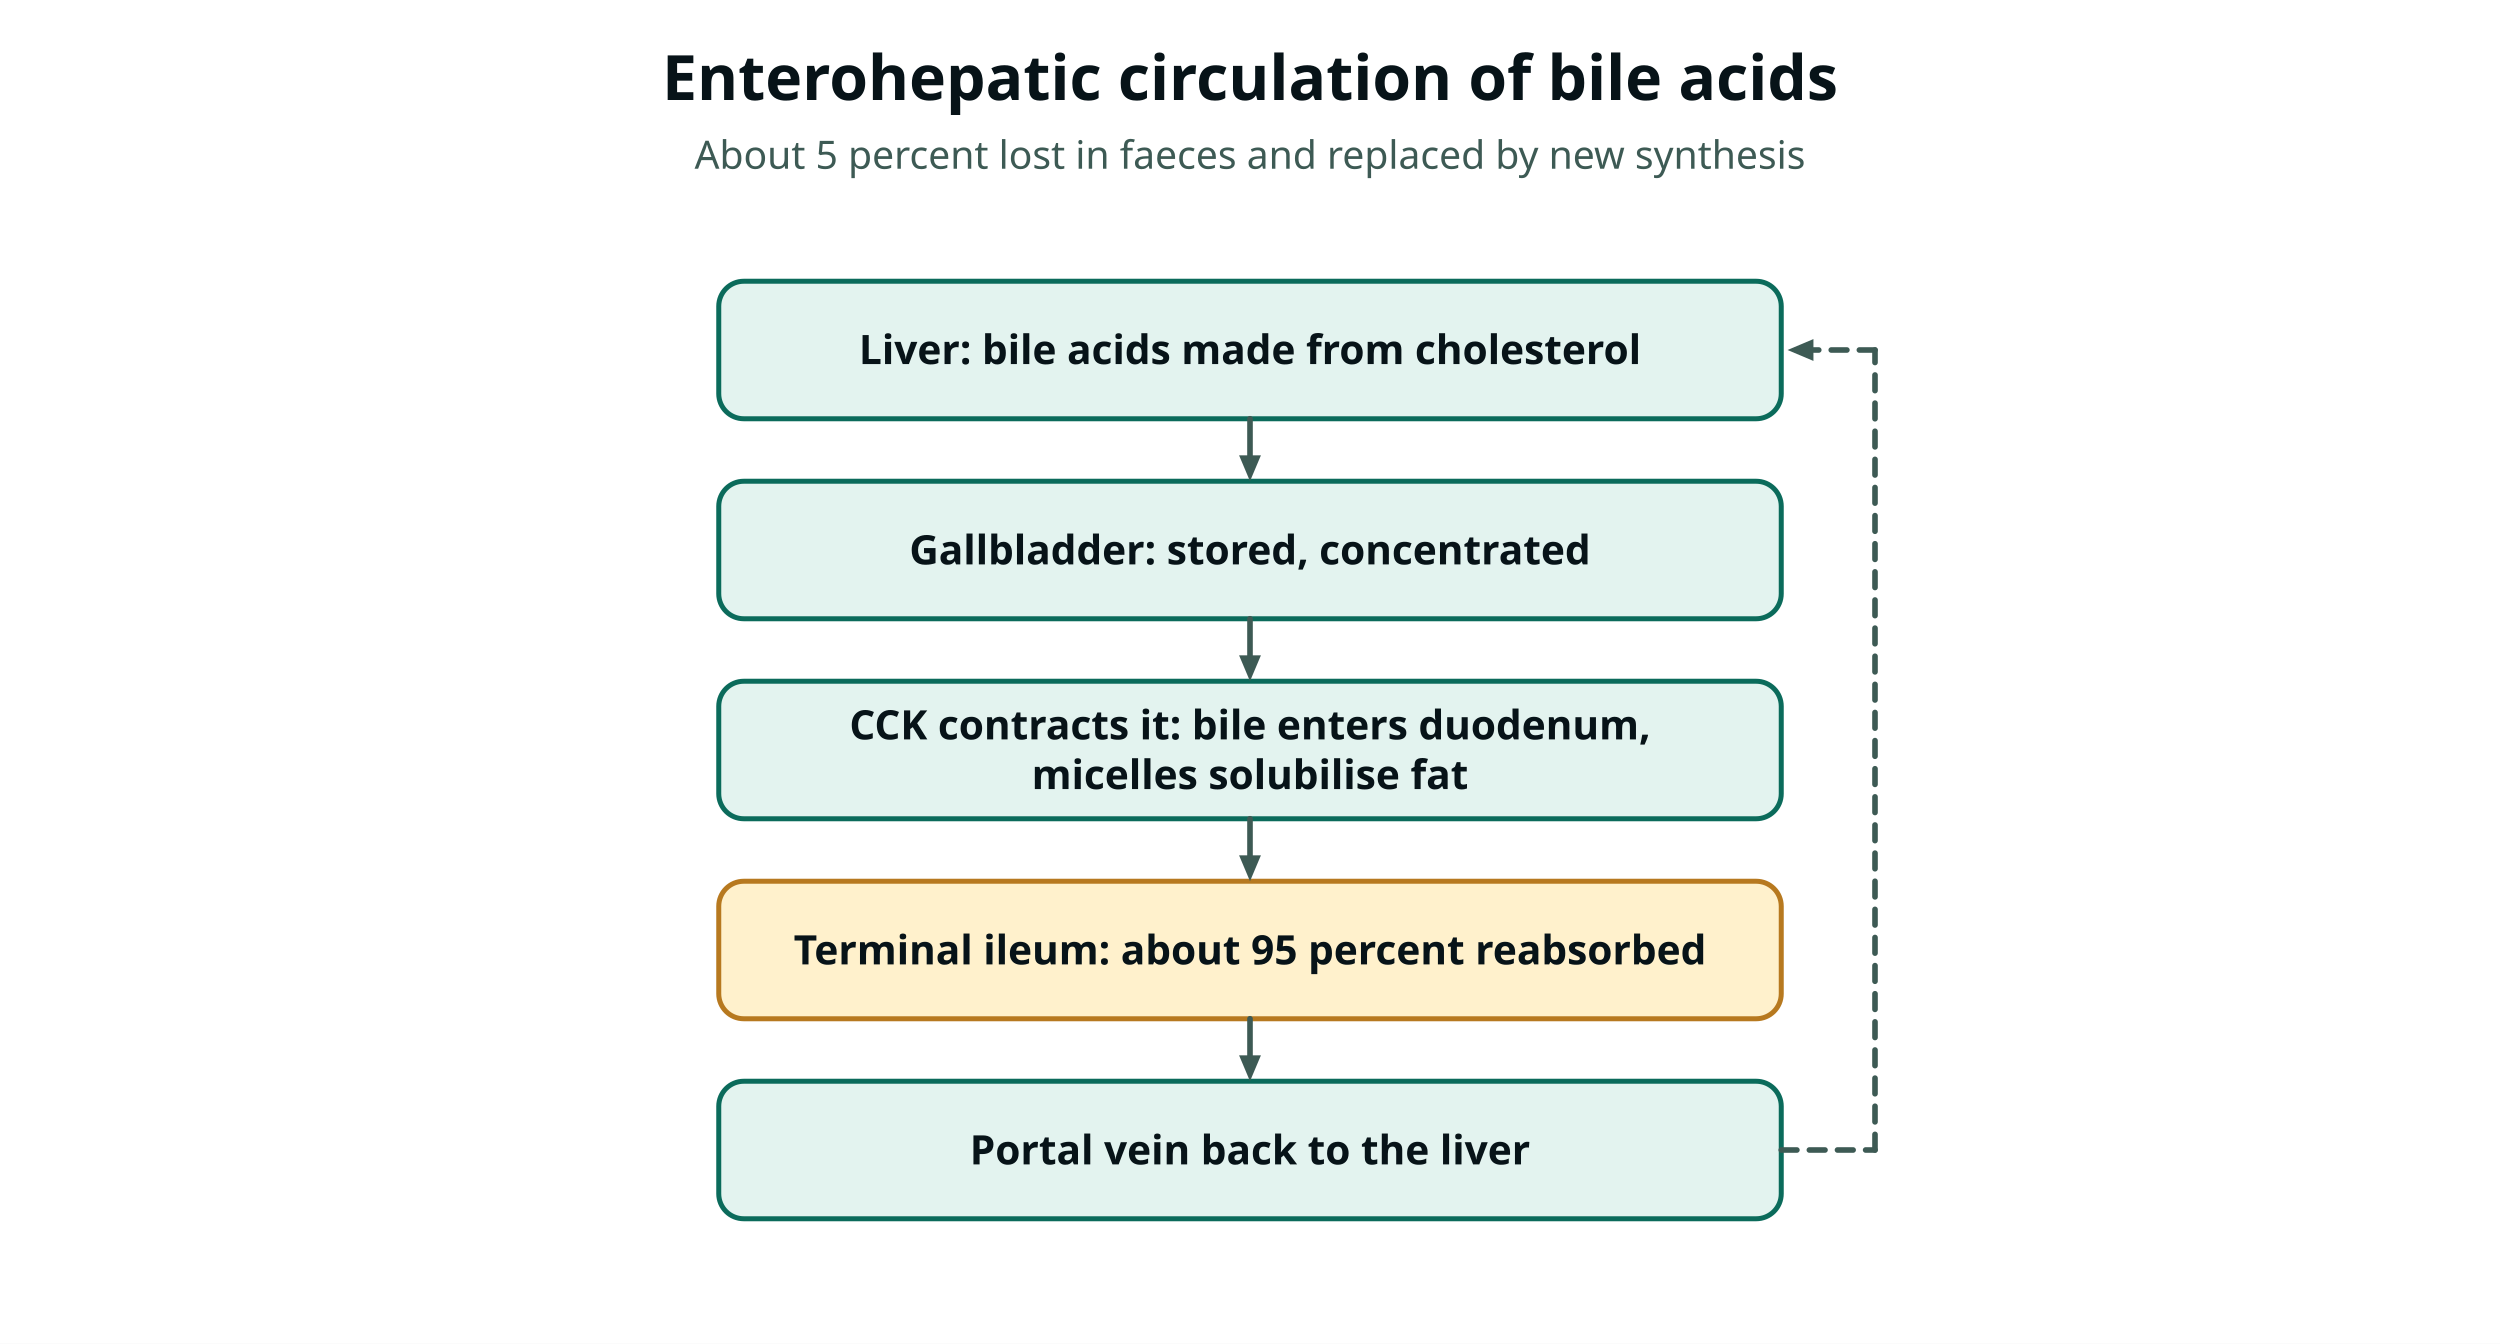
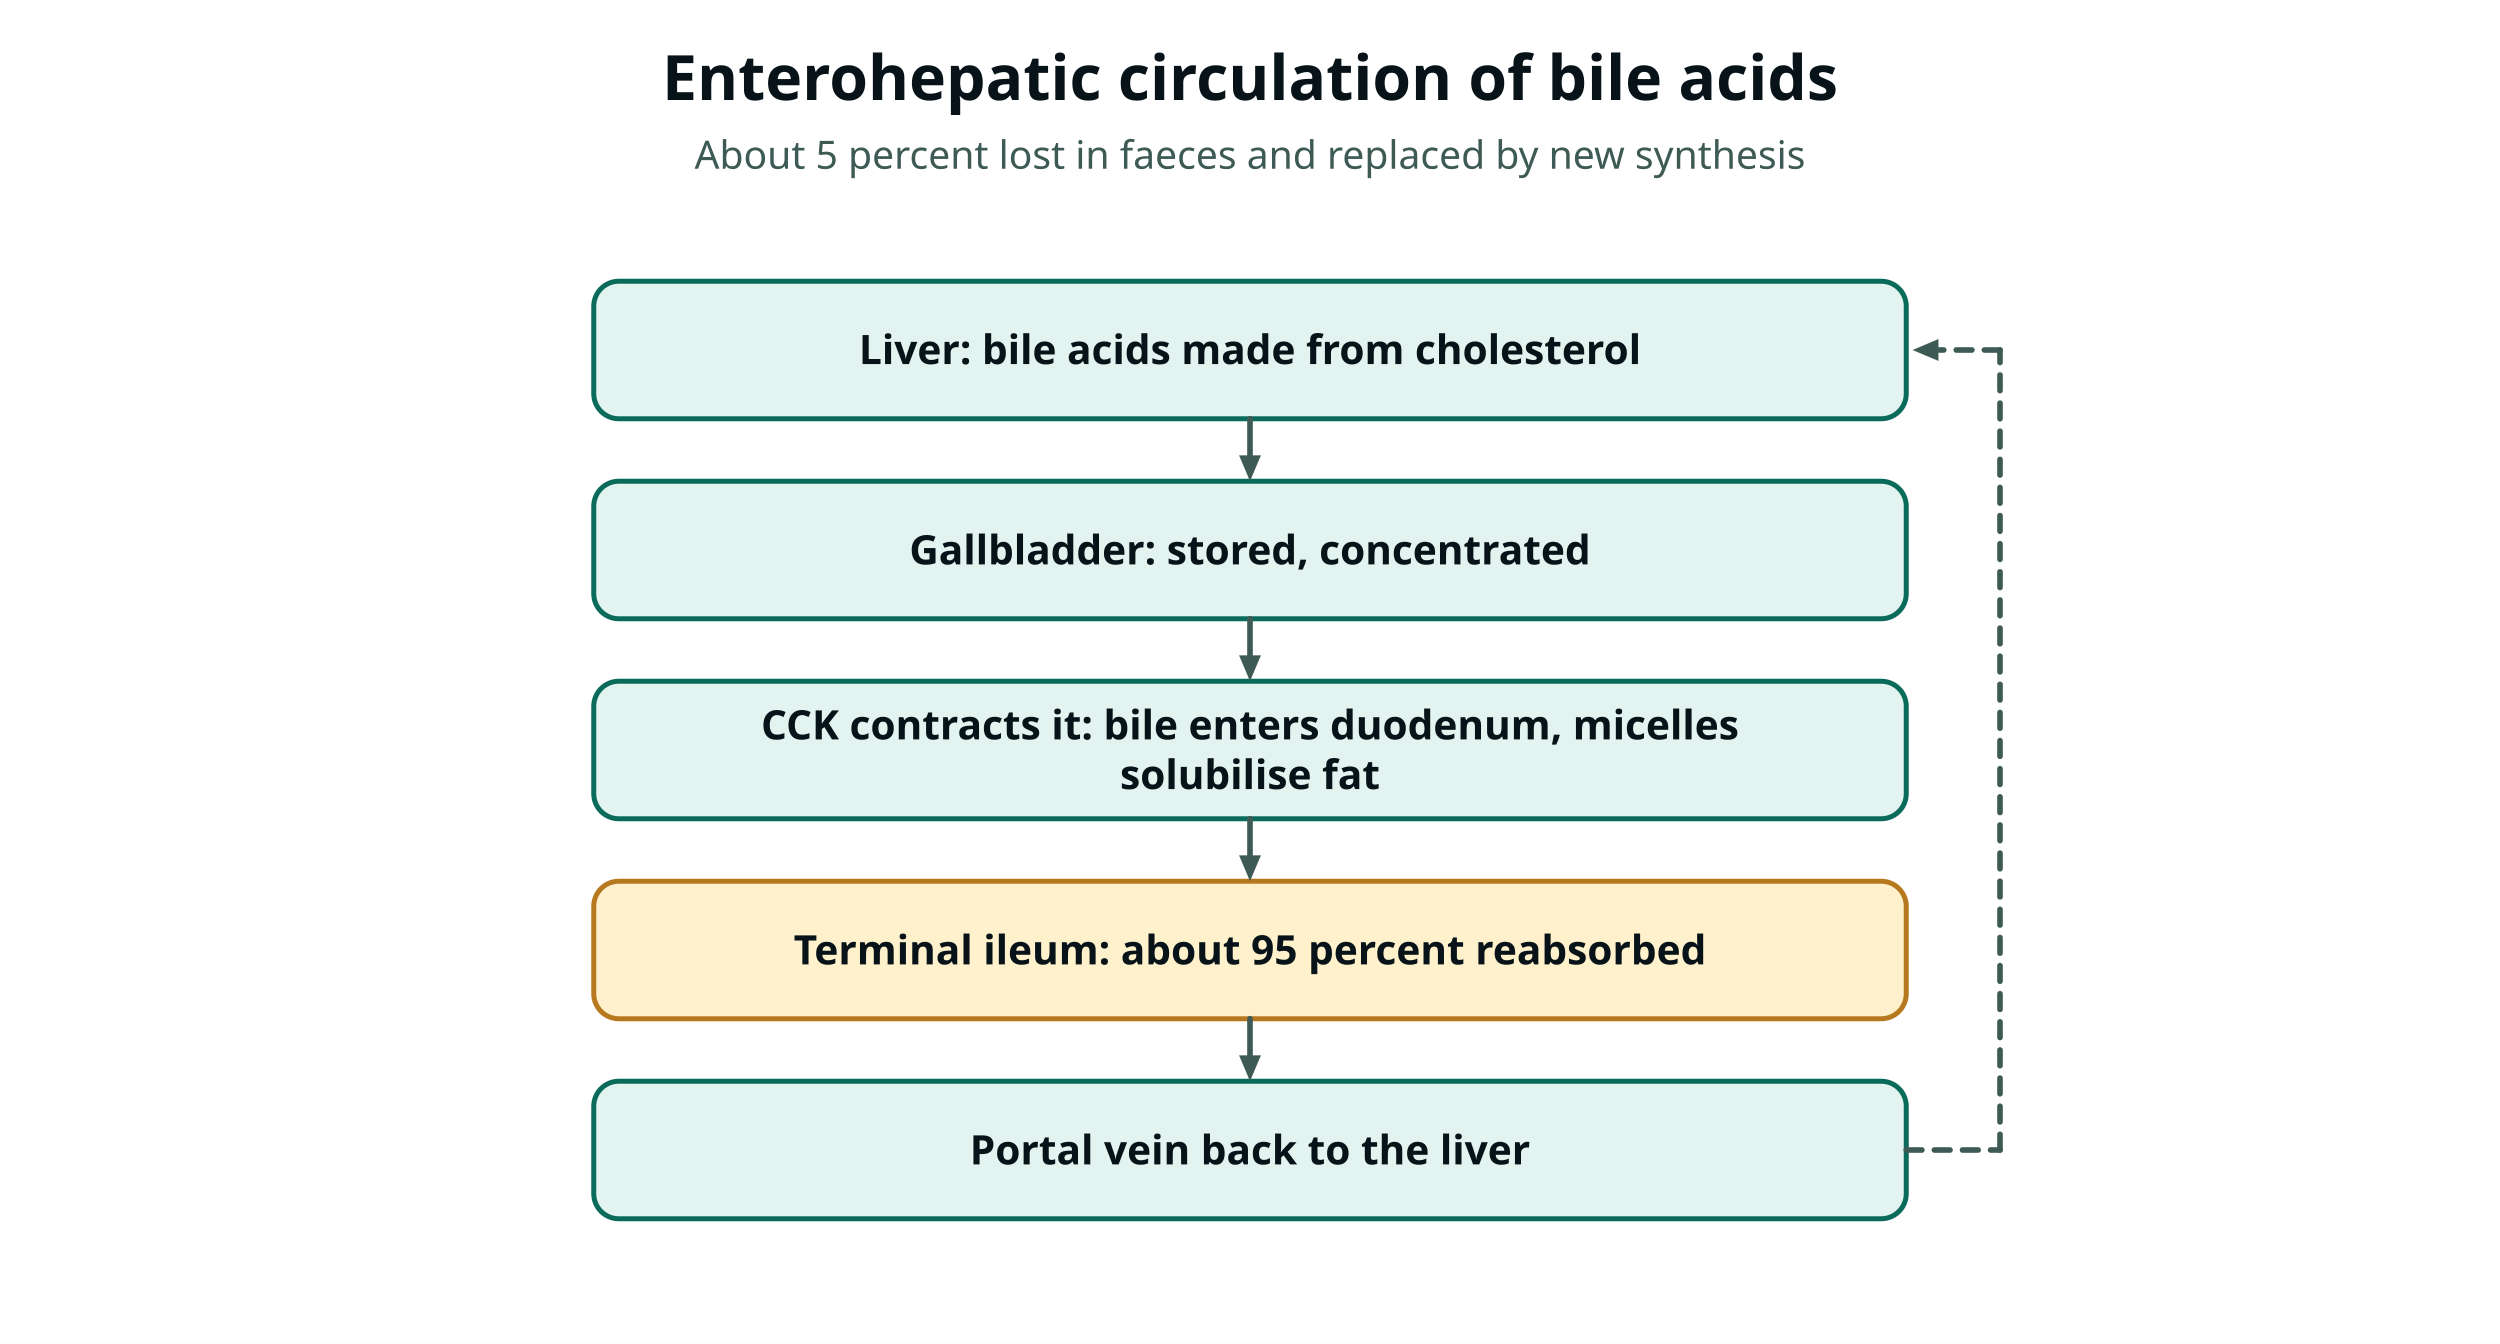
<svg xmlns="http://www.w3.org/2000/svg" viewBox="0 0 800 430" role="img" aria-labelledby="t d">
  <rect width="800" height="430" fill="#FFFFFF" />
  <text x="400.0" y="32.0" font-size="20" font-weight="700" text-anchor="middle" fill="#071318" font-family="system-ui,sans-serif">Enterohepatic circulation of bile acids</text>
  <text x="400.0" y="54.0" font-size="12.5" font-weight="400" text-anchor="middle" fill="#3D5A54" font-family="system-ui,sans-serif">About 5 percent lost in faeces and replaced by new synthesis</text>
-   <rect x="230.0" y="90.0" width="340.0" height="44.0" rx="8" fill="#E3F3EF" stroke="#0B6B5B" stroke-width="1.6" />
+   <rect x="190.0" y="90.0" width="420.0" height="44.0" rx="8" fill="#E3F3EF" stroke="#0B6B5B" stroke-width="1.6" />
  <text x="400.0" y="116.5" font-size="13" font-weight="600" text-anchor="middle" fill="#071318" font-family="system-ui,sans-serif">Liver: bile acids made from cholesterol</text>
-   <rect x="230.0" y="154.0" width="340.0" height="44.0" rx="8" fill="#E3F3EF" stroke="#0B6B5B" stroke-width="1.6" />
+   <rect x="190.0" y="154.0" width="420.0" height="44.0" rx="8" fill="#E3F3EF" stroke="#0B6B5B" stroke-width="1.6" />
  <text x="400.0" y="180.6" font-size="13" font-weight="600" text-anchor="middle" fill="#071318" font-family="system-ui,sans-serif">Gallbladder: stored, concentrated</text>
-   <rect x="230.0" y="218.0" width="340.0" height="44.0" rx="8" fill="#E3F3EF" stroke="#0B6B5B" stroke-width="1.6" />
-   <text x="400.0" y="236.6" font-size="13" font-weight="600" text-anchor="middle" fill="#071318" font-family="system-ui,sans-serif">CCK contracts it: bile enters duodenum,</text>
-   <text x="400.0" y="252.5" font-size="13" font-weight="600" text-anchor="middle" fill="#071318" font-family="system-ui,sans-serif">micelles solubilise fat</text>
-   <rect x="230.0" y="282.0" width="340.0" height="44.0" rx="8" fill="#FFF1CC" stroke="#B7791F" stroke-width="1.6" />
+   <rect x="190.0" y="218.0" width="420.0" height="44.0" rx="8" fill="#E3F3EF" stroke="#0B6B5B" stroke-width="1.6" />
+   <text x="400.0" y="236.6" font-size="13" font-weight="600" text-anchor="middle" fill="#071318" font-family="system-ui,sans-serif">CCK contracts it: bile enters duodenum, micelles</text>
+   <text x="400.0" y="252.5" font-size="13" font-weight="600" text-anchor="middle" fill="#071318" font-family="system-ui,sans-serif">solubilise fat</text>
+   <rect x="190.0" y="282.0" width="420.0" height="44.0" rx="8" fill="#FFF1CC" stroke="#B7791F" stroke-width="1.6" />
  <text x="400.0" y="308.6" font-size="13" font-weight="600" text-anchor="middle" fill="#071318" font-family="system-ui,sans-serif">Terminal ileum: about 95 percent reabsorbed</text>
-   <rect x="230.0" y="346.0" width="340.0" height="44.0" rx="8" fill="#E3F3EF" stroke="#0B6B5B" stroke-width="1.6" />
+   <rect x="190.0" y="346.0" width="420.0" height="44.0" rx="8" fill="#E3F3EF" stroke="#0B6B5B" stroke-width="1.6" />
  <text x="400.0" y="372.6" font-size="13" font-weight="600" text-anchor="middle" fill="#071318" font-family="system-ui,sans-serif">Portal vein back to the liver</text>
  <line x1="400.0" y1="134.0" x2="400.0" y2="146.8" stroke="#3D5A54" stroke-width="1.8" stroke-linecap="round" />
  <path d="M400.0 154.0 L396.5 145.7 L403.5 145.7 Z" fill="#3D5A54" />
  <line x1="400.0" y1="198.0" x2="400.0" y2="210.8" stroke="#3D5A54" stroke-width="1.8" stroke-linecap="round" />
  <path d="M400.0 218.0 L396.5 209.7 L403.5 209.7 Z" fill="#3D5A54" />
  <line x1="400.0" y1="262.0" x2="400.0" y2="274.8" stroke="#3D5A54" stroke-width="1.8" stroke-linecap="round" />
  <path d="M400.0 282.0 L396.5 273.7 L403.5 273.7 Z" fill="#3D5A54" />
  <line x1="400.0" y1="326.0" x2="400.0" y2="338.8" stroke="#3D5A54" stroke-width="1.8" stroke-linecap="round" />
  <path d="M400.0 346.0 L396.5 337.7 L403.5 337.7 Z" fill="#3D5A54" />
-   <line x1="570.0" y1="368.0" x2="600.0" y2="368.0" stroke="#3D5A54" stroke-width="1.8" stroke-linecap="round" stroke-dasharray="5 4" />
-   <line x1="600.0" y1="368.0" x2="600.0" y2="112.0" stroke="#3D5A54" stroke-width="1.8" stroke-linecap="round" stroke-dasharray="5 4" />
-   <line x1="600.0" y1="112.0" x2="579.2" y2="112.0" stroke="#3D5A54" stroke-width="1.8" stroke-linecap="round" stroke-dasharray="5 4" />
-   <path d="M572.0 112.0 L580.3 108.5 L580.3 115.5 Z" fill="#3D5A54" />
+   <line x1="610.0" y1="368.0" x2="640.0" y2="368.0" stroke="#3D5A54" stroke-width="1.8" stroke-linecap="round" stroke-dasharray="5 4" />
+   <line x1="640.0" y1="368.0" x2="640.0" y2="112.0" stroke="#3D5A54" stroke-width="1.8" stroke-linecap="round" stroke-dasharray="5 4" />
+   <line x1="640.0" y1="112.0" x2="619.2" y2="112.0" stroke="#3D5A54" stroke-width="1.8" stroke-linecap="round" stroke-dasharray="5 4" />
+   <path d="M612.0 112.0 L620.3 108.5 L620.3 115.5 Z" fill="#3D5A54" />
</svg>
